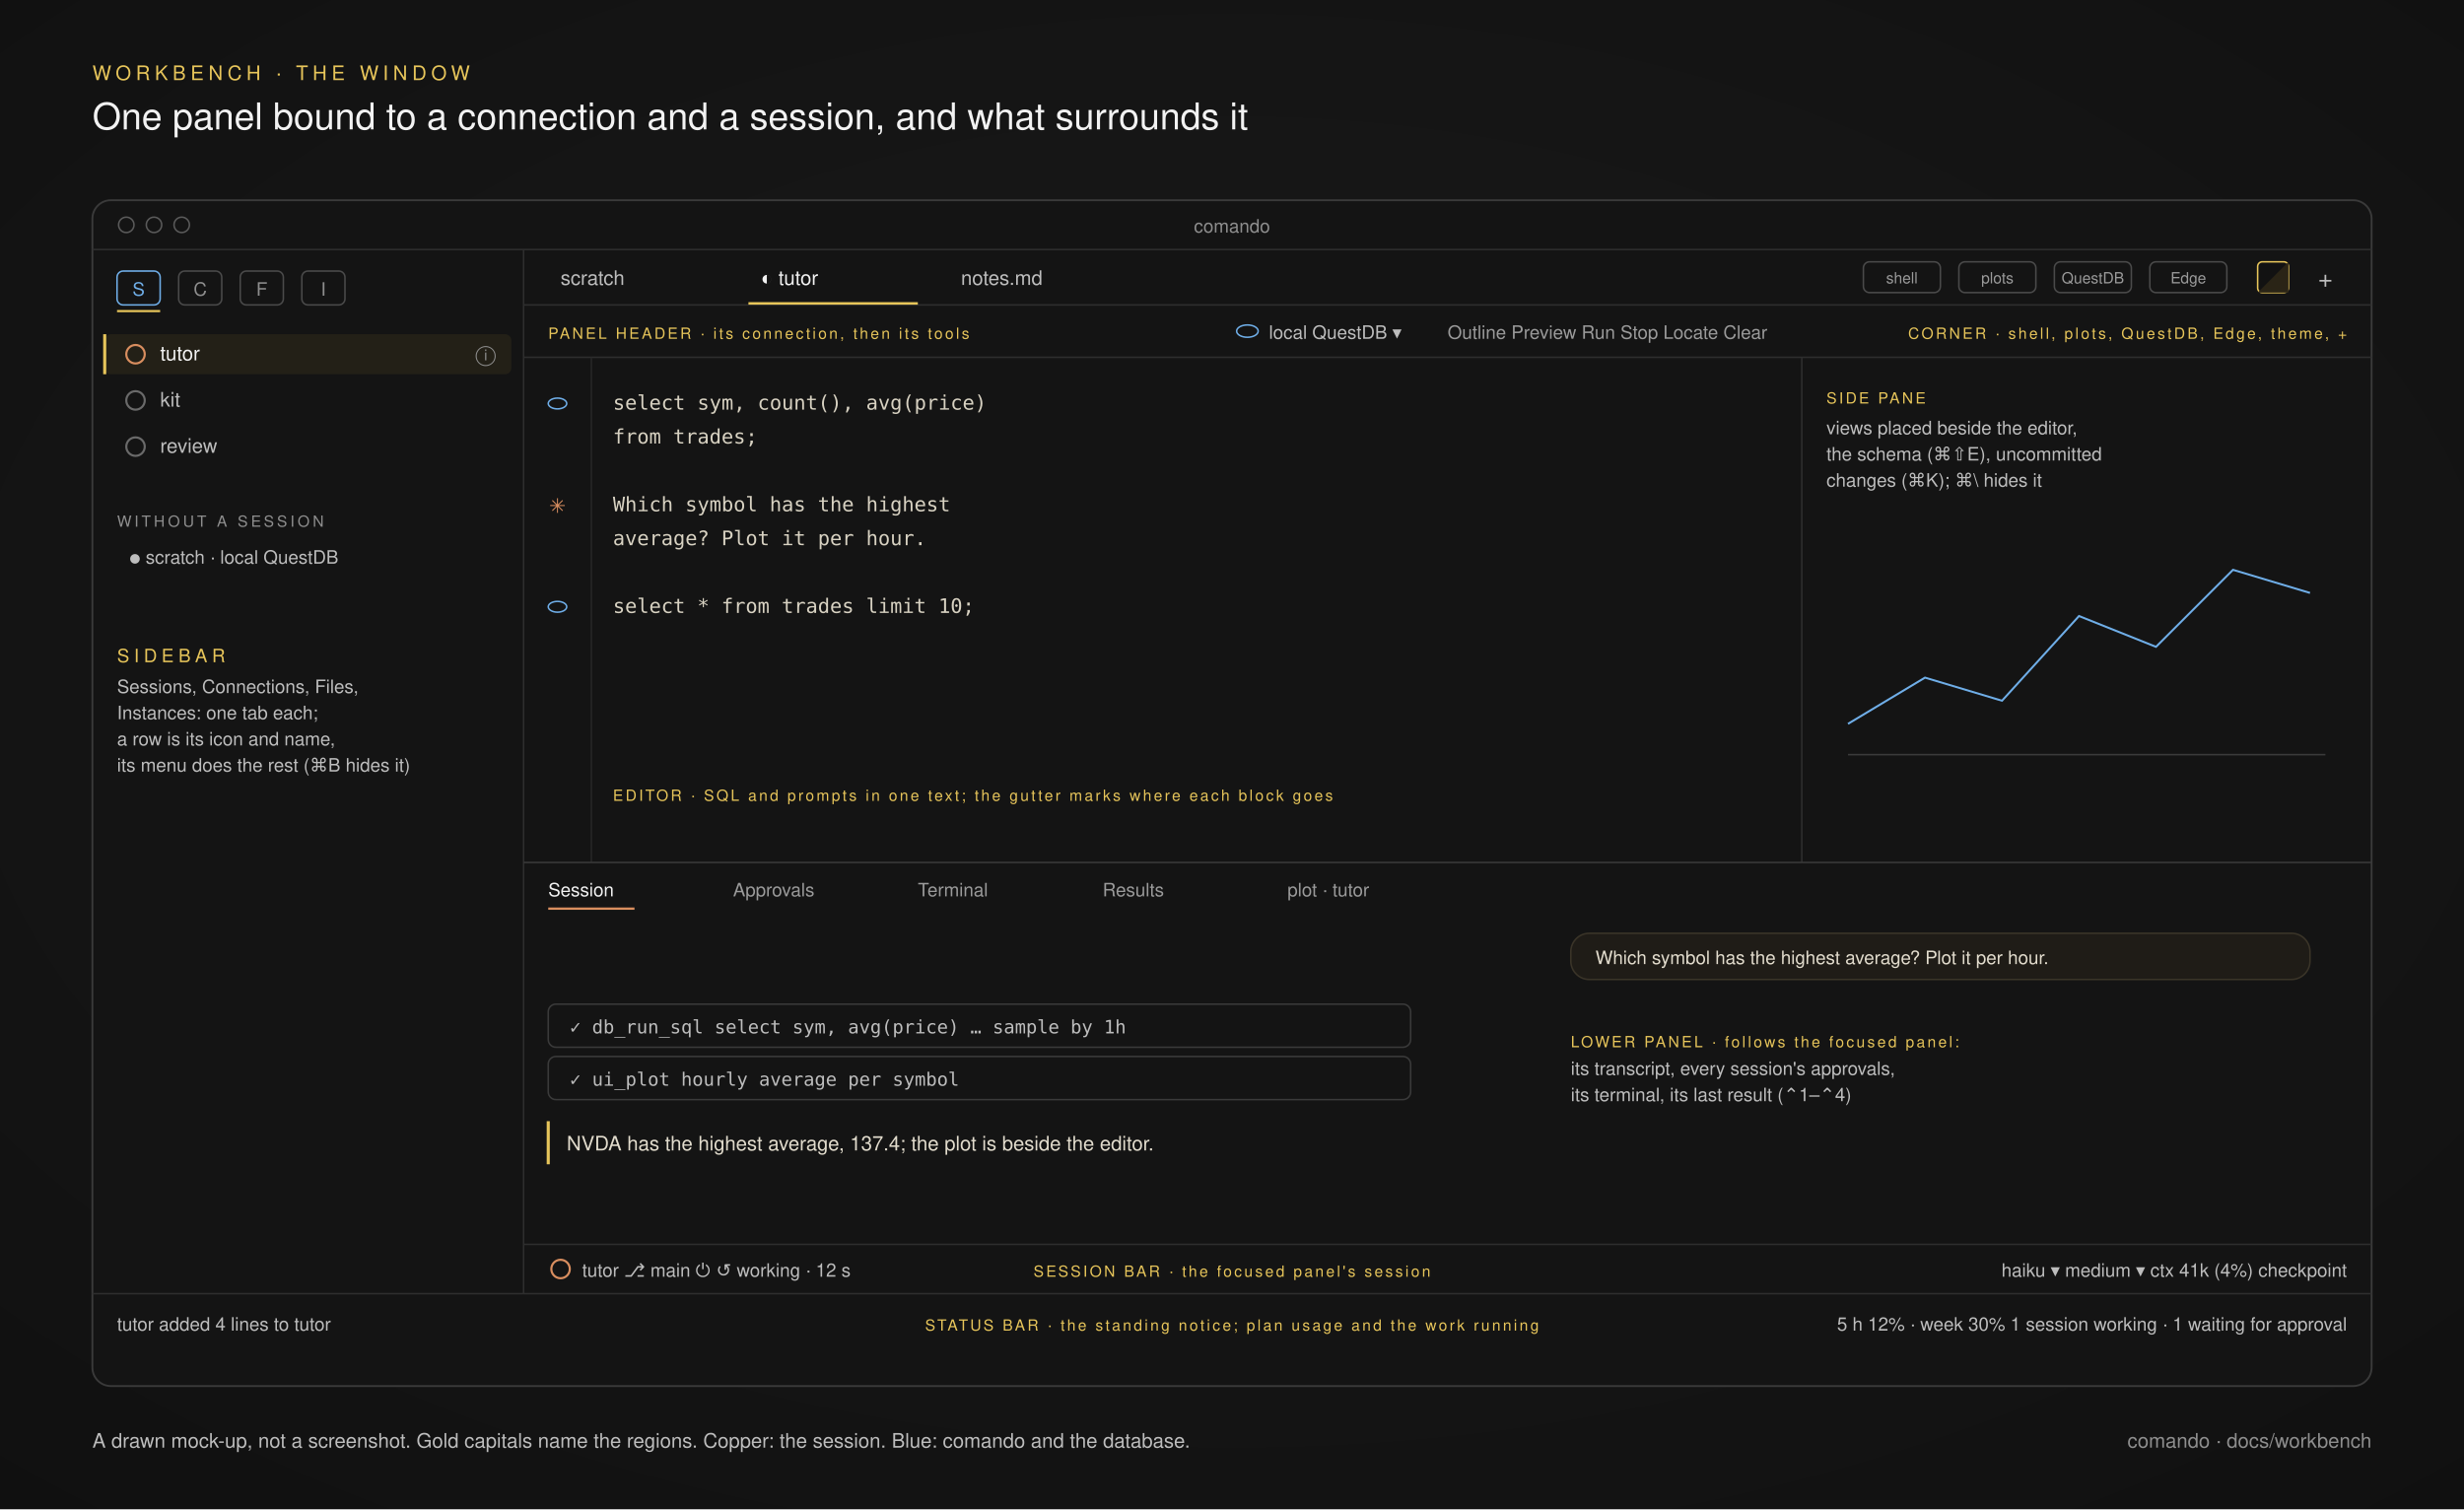
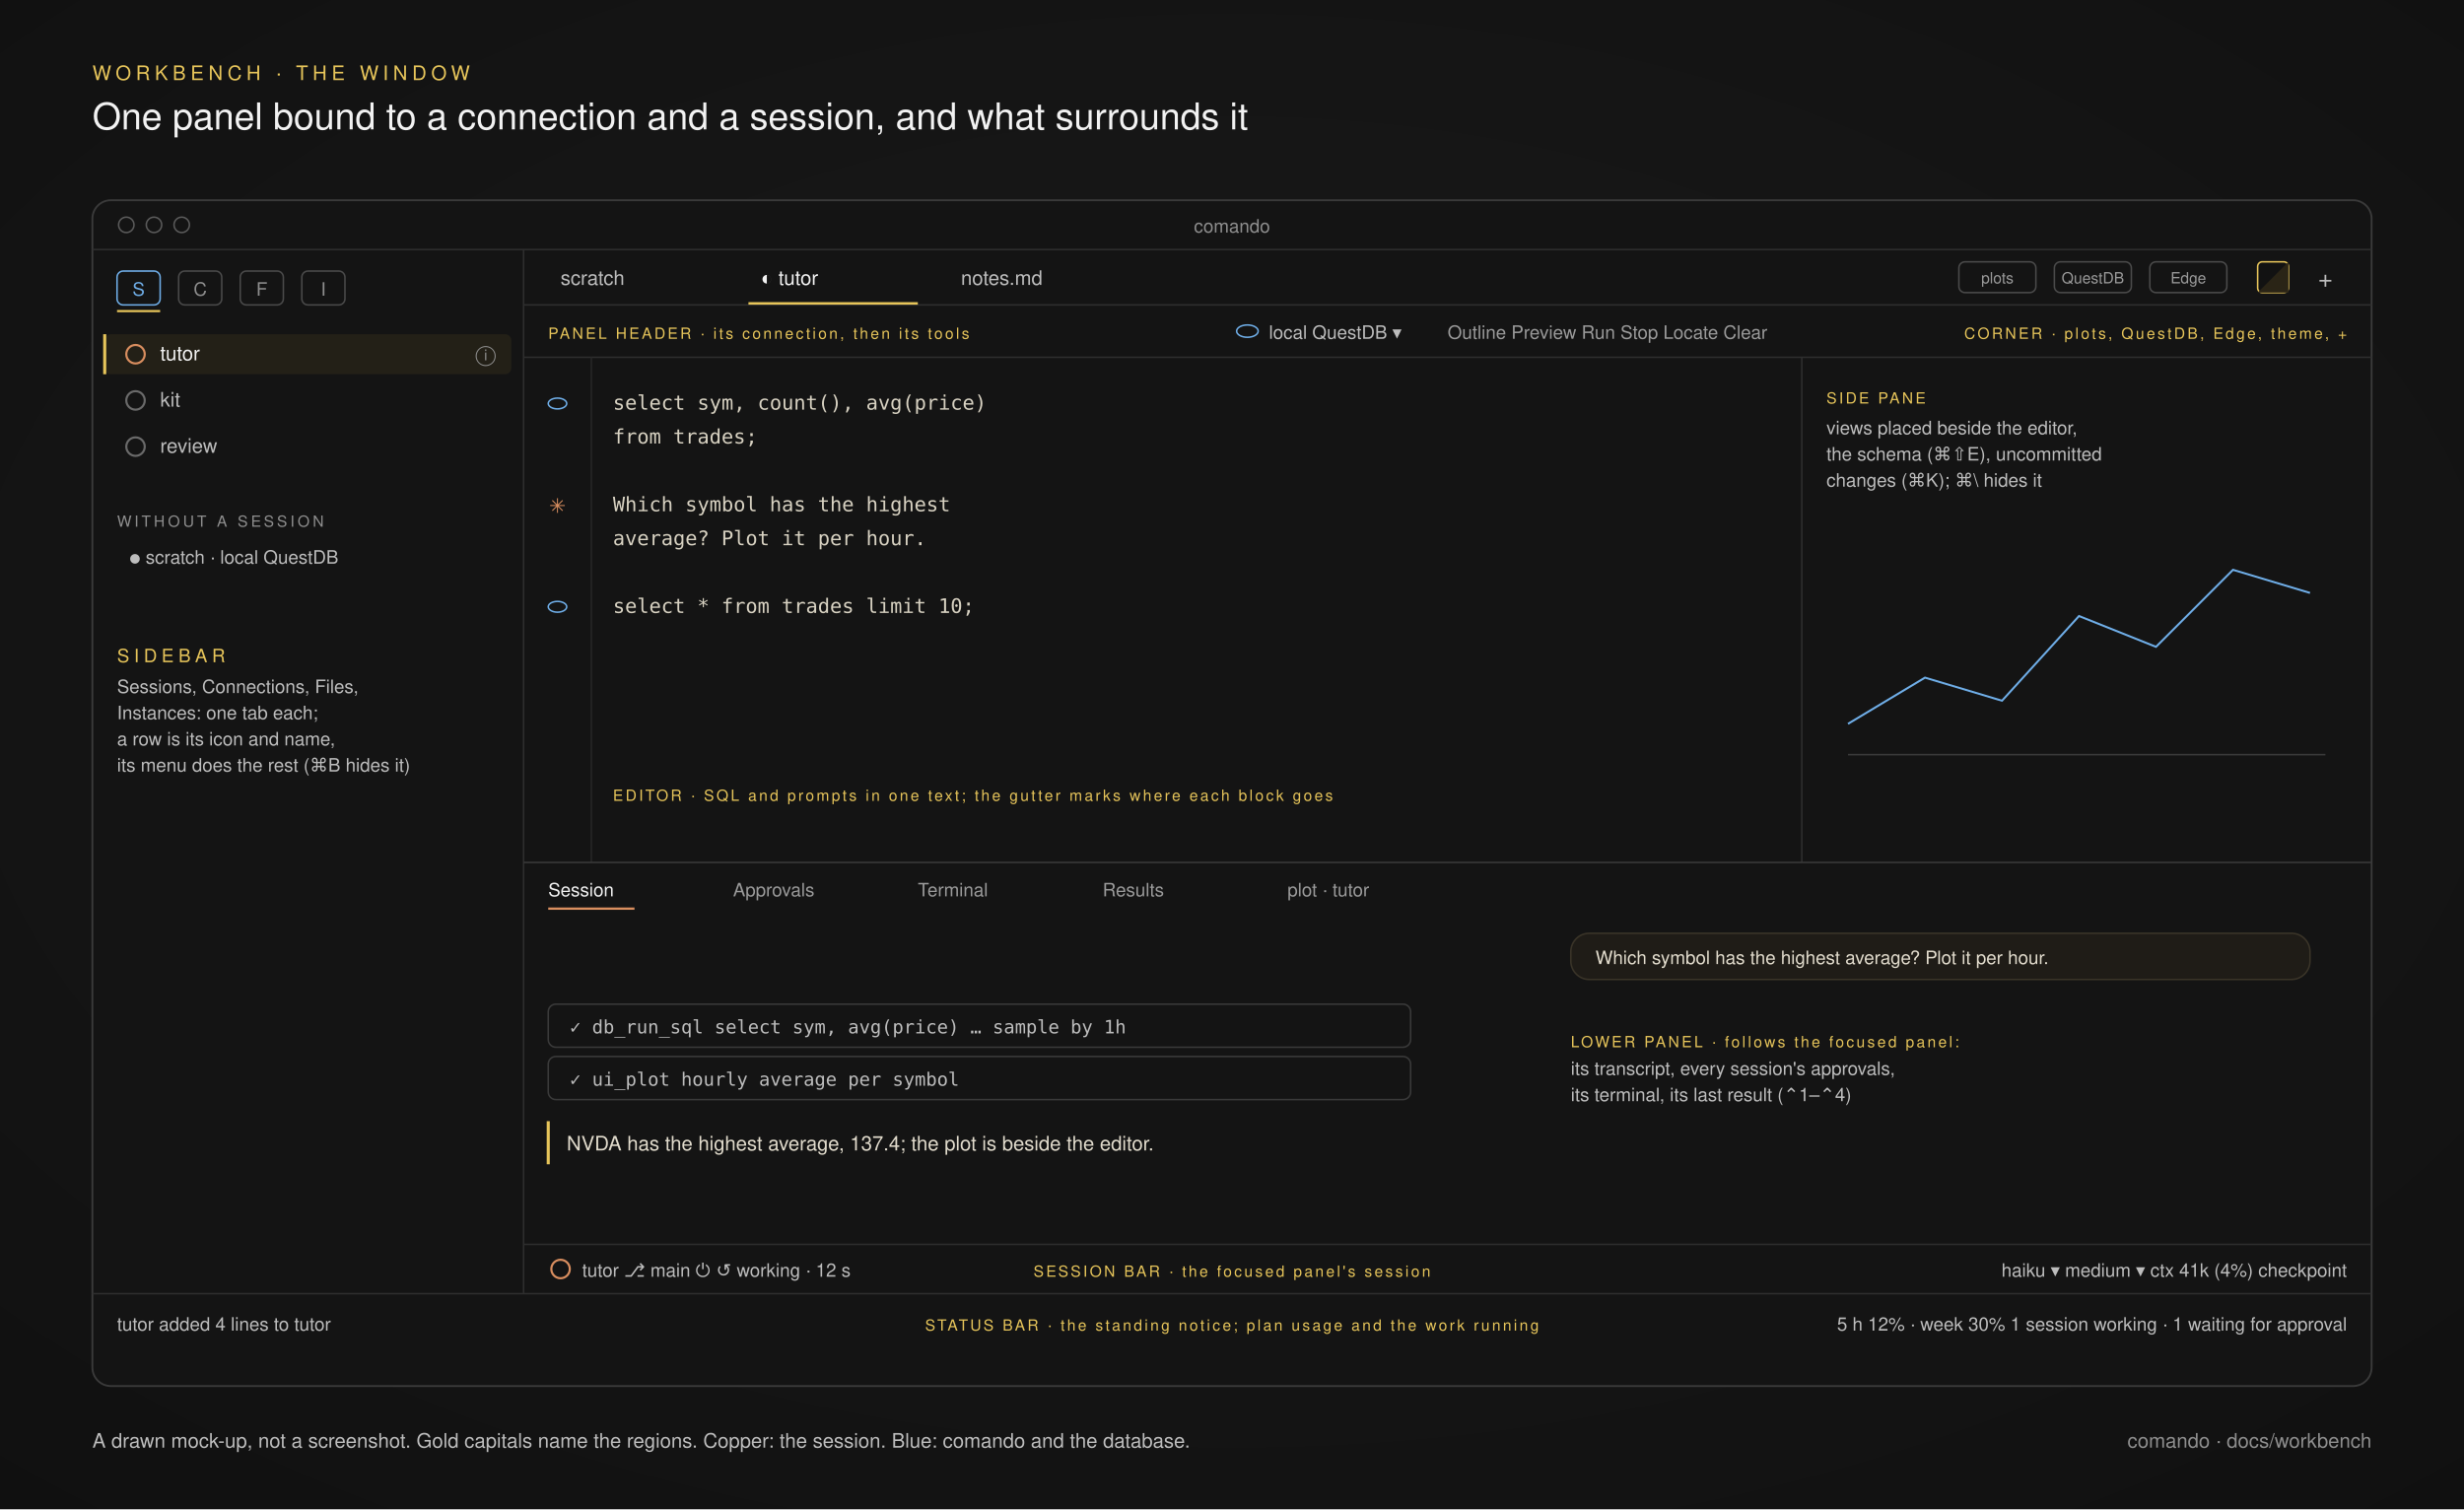
<svg xmlns="http://www.w3.org/2000/svg" width="1600" height="980" viewBox="0 0 1600 980" font-family="Helvetica Neue, Helvetica, Arial, sans-serif">
  <defs>
    <radialGradient id="bg" cx="50%" cy="45%" r="75%">
      <stop offset="0" stop-color="#1B1B1B" />
      <stop offset="1" stop-color="#101010" />
    </radialGradient>
    <marker id="a" viewBox="0 0 10 10" refX="9" refY="5" markerWidth="7" markerHeight="7" orient="auto">
      <path d="M0,1 L9,5 L0,9" fill="none" stroke="#9A9A9A" stroke-width="1.4" />
    </marker>
  </defs>
  <rect width="1600" height="980" fill="url(#bg)" />
  <text x="60" y="52" text-anchor="start" font-size="13" font-weight="500" fill="#E7C55A" letter-spacing="3">WORKBENCH · THE WINDOW</text>
  <text x="60" y="84" text-anchor="start" font-size="24" font-weight="300" fill="#F2F2F2">One panel bound to a connection and a session, and what surrounds it</text>
  <rect x="60" y="130" width="1480" height="770" rx="12" fill="#141414" stroke="#3A3A3A" stroke-width="1.2" />
  <circle cx="82" cy="146" r="5" fill="none" stroke="#5A5A5A" />
  <circle cx="100" cy="146" r="5" fill="none" stroke="#5A5A5A" />
  <circle cx="118" cy="146" r="5" fill="none" stroke="#5A5A5A" />
  <text x="800" y="151" text-anchor="middle" font-size="12" font-weight="300" fill="#8E8E8E">comando</text>
  <line x1="60" y1="162" x2="1540" y2="162" stroke="#2E2E2E" stroke-opacity="1.0" stroke-width="1.0" />
  <line x1="340" y1="162" x2="340" y2="840" stroke="#2E2E2E" stroke-opacity="1.0" stroke-width="1.0" />
  <rect x="76" y="176" width="28" height="22" rx="4" fill="none" stroke="#6FAEE8" />
  <text x="90" y="192" text-anchor="middle" font-size="12" font-weight="300" fill="#6FAEE8">S</text>
  <rect x="116" y="176" width="28" height="22" rx="4" fill="none" stroke="#4A4A4A" />
  <text x="130" y="192" text-anchor="middle" font-size="12" font-weight="300" fill="#8E8E8E">C</text>
  <rect x="156" y="176" width="28" height="22" rx="4" fill="none" stroke="#4A4A4A" />
  <text x="170" y="192" text-anchor="middle" font-size="12" font-weight="300" fill="#8E8E8E">F</text>
  <rect x="196" y="176" width="28" height="22" rx="4" fill="none" stroke="#4A4A4A" />
  <text x="210" y="192" text-anchor="middle" font-size="12" font-weight="300" fill="#8E8E8E">I</text>
  <line x1="76" y1="202" x2="104" y2="202" stroke="#E7C55A" stroke-opacity="1.0" stroke-width="1.4" />
  <rect x="68" y="217" width="264" height="26" rx="4" fill="#232017" stroke="none" />
  <line x1="68" y1="217" x2="68" y2="243" stroke="#E7C55A" stroke-opacity="1.0" stroke-width="2" />
  <circle cx="88" cy="230" r="6" fill="none" stroke="#D98E5F" stroke-width="1.4" />
  <text x="104" y="234" text-anchor="start" font-size="13" font-weight="300" fill="#F2F2F2">tutor</text>
  <circle cx="88" cy="260" r="6" fill="none" stroke="#6A6A6A" stroke-width="1.4" />
  <text x="104" y="264" text-anchor="start" font-size="13" font-weight="300" fill="#BDBDBD">kit</text>
  <circle cx="88" cy="290" r="6" fill="none" stroke="#6A6A6A" stroke-width="1.4" />
  <text x="104" y="294" text-anchor="start" font-size="13" font-weight="300" fill="#BDBDBD">review</text>
  <text x="322" y="234" text-anchor="end" font-size="13" font-weight="300" fill="#8E8E8E">ⓘ</text>
  <text x="76" y="342" text-anchor="start" font-size="10" font-weight="500" fill="#8E8E8E" letter-spacing="2">WITHOUT A SESSION</text>
  <text x="84" y="366" text-anchor="start" font-size="12" font-weight="300" fill="#BDBDBD">● scratch · local QuestDB</text>
  <text x="76" y="430" text-anchor="start" font-size="12" font-weight="500" fill="#E7C55A" letter-spacing="3">SIDEBAR</text>
  <text x="76" y="450" text-anchor="start" font-size="12" font-weight="300" fill="#BDBDBD">Sessions, Connections, Files,</text>
  <text x="76" y="467" text-anchor="start" font-size="12" font-weight="300" fill="#BDBDBD">Instances: one tab each;</text>
  <text x="76" y="484" text-anchor="start" font-size="12" font-weight="300" fill="#BDBDBD">a row is its icon and name,</text>
  <text x="76" y="501" text-anchor="start" font-size="12" font-weight="300" fill="#BDBDBD">its menu does the rest (⌘B hides it)</text>
  <line x1="340" y1="198" x2="1540" y2="198" stroke="#2E2E2E" stroke-opacity="1.0" stroke-width="1.0" />
  <text x="364" y="185" text-anchor="start" font-size="13" font-weight="300" fill="#BDBDBD">scratch</text>
  <line x1="486" y1="197" x2="596" y2="197" stroke="#E7C55A" stroke-opacity="1.0" stroke-width="1.6" />
  <text x="494" y="185" text-anchor="start" font-size="13" font-weight="300" fill="#F2F2F2">◐ tutor</text>
  <text x="624" y="185" text-anchor="start" font-size="13" font-weight="300" fill="#BDBDBD">notes.md</text>
-   <rect x="1210" y="170" width="50" height="20" rx="4" fill="none" stroke="#4A4A4A" />
-   <text x="1235" y="184" text-anchor="middle" font-size="10" font-weight="300" fill="#9A9A9A">shell</text>
  <rect x="1272" y="170" width="50" height="20" rx="4" fill="none" stroke="#4A4A4A" />
  <text x="1297" y="184" text-anchor="middle" font-size="10" font-weight="300" fill="#9A9A9A">plots</text>
  <rect x="1334" y="170" width="50" height="20" rx="4" fill="none" stroke="#4A4A4A" />
  <text x="1359" y="184" text-anchor="middle" font-size="10" font-weight="300" fill="#9A9A9A">QuestDB</text>
  <rect x="1396" y="170" width="50" height="20" rx="4" fill="none" stroke="#4A4A4A" />
  <text x="1421" y="184" text-anchor="middle" font-size="10" font-weight="300" fill="#9A9A9A">Edge</text>
  <rect x="1466" y="170" width="20" height="20" rx="3" fill="#121212" stroke="#E7C55A" />
  <path d="M1466,190 L1486,170 V190 Z" fill="#2A2416" />
  <text x="1510" y="186" text-anchor="middle" font-size="16" font-weight="300" fill="#BDBDBD">+</text>
-   <text x="1524" y="220" text-anchor="end" font-size="10" font-weight="500" fill="#E7C55A" letter-spacing="1.5">CORNER · shell, plots, QuestDB, Edge, theme, +</text>
+   <text x="1524" y="220" text-anchor="end" font-size="10" font-weight="500" fill="#E7C55A" letter-spacing="1.5">CORNER · plots, QuestDB, Edge, theme, +</text>
  <line x1="340" y1="232" x2="1540" y2="232" stroke="#2E2E2E" stroke-opacity="1.0" stroke-width="1.0" />
  <ellipse cx="810" cy="215" rx="7" ry="4" fill="none" stroke="#6FAEE8" />
  <text x="824" y="220" text-anchor="start" font-size="12" font-weight="300" fill="#BDBDBD">local QuestDB ▾</text>
  <text x="940" y="220" text-anchor="start" font-size="12" font-weight="300" fill="#9A9A9A">Outline  Preview  Run  Stop  Locate  Clear</text>
  <text x="356" y="220" text-anchor="start" font-size="10" font-weight="500" fill="#E7C55A" letter-spacing="1.5">PANEL HEADER · its connection, then its tools</text>
  <line x1="1170" y1="232" x2="1170" y2="560" stroke="#2E2E2E" stroke-opacity="1.0" stroke-width="1.0" />
  <line x1="384" y1="232" x2="384" y2="560" stroke="#262626" stroke-opacity="1.0" stroke-width="1.0" />
  <ellipse cx="362" cy="262" rx="6" ry="3.5" fill="none" stroke="#6FAEE8" />
  <text x="398" y="266" text-anchor="start" font-size="13" font-weight="300" fill="#D8D2C2" font-family="Menlo, monospace">select sym, count(), avg(price)</text>
  <text x="398" y="288" text-anchor="start" font-size="13" font-weight="300" fill="#D8D2C2" font-family="Menlo, monospace">  from trades;</text>
  <text x="398" y="310" text-anchor="start" font-size="13" font-weight="300" fill="#D8D2C2" font-family="Menlo, monospace" />
  <text x="362" y="333" text-anchor="middle" font-size="13" font-weight="300" fill="#D98E5F">✳</text>
  <text x="398" y="332" text-anchor="start" font-size="13" font-weight="300" fill="#D8D2C2" font-family="Menlo, monospace">Which symbol has the highest</text>
  <text x="398" y="354" text-anchor="start" font-size="13" font-weight="300" fill="#D8D2C2" font-family="Menlo, monospace">average? Plot it per hour.</text>
  <text x="398" y="376" text-anchor="start" font-size="13" font-weight="300" fill="#D8D2C2" font-family="Menlo, monospace" />
  <ellipse cx="362" cy="394" rx="6" ry="3.5" fill="none" stroke="#6FAEE8" />
  <text x="398" y="398" text-anchor="start" font-size="13" font-weight="300" fill="#D8D2C2" font-family="Menlo, monospace">select * from trades limit 10;</text>
  <text x="398" y="520" text-anchor="start" font-size="10" font-weight="500" fill="#E7C55A" letter-spacing="1.5">EDITOR · SQL and prompts in one text; the gutter marks where each block goes</text>
  <polyline points="1200,470 1250,440 1300,455 1350,400 1400,420 1450,370 1500,385" fill="none" stroke="#6FAEE8" stroke-width="1.3" />
  <line x1="1200" y1="490" x2="1510" y2="490" stroke="#3A3A3A" stroke-opacity="1.0" stroke-width="1.0" />
  <text x="1186" y="262" text-anchor="start" font-size="10" font-weight="500" fill="#E7C55A" letter-spacing="1.5">SIDE PANE</text>
  <text x="1186" y="282" text-anchor="start" font-size="12" font-weight="300" fill="#BDBDBD">views placed beside the editor,</text>
  <text x="1186" y="299" text-anchor="start" font-size="12" font-weight="300" fill="#BDBDBD">the schema (⌘⇧E), uncommitted</text>
  <text x="1186" y="316" text-anchor="start" font-size="12" font-weight="300" fill="#BDBDBD">changes (⌘K); ⌘\ hides it</text>
  <line x1="340" y1="560" x2="1540" y2="560" stroke="#3A3A3A" stroke-opacity="1.0" stroke-width="1.0" />
  <text x="356" y="582" text-anchor="start" font-size="12" font-weight="300" fill="#F2F2F2">Session</text>
  <text x="476" y="582" text-anchor="start" font-size="12" font-weight="300" fill="#9A9A9A">Approvals</text>
  <text x="596" y="582" text-anchor="start" font-size="12" font-weight="300" fill="#9A9A9A">Terminal</text>
  <text x="716" y="582" text-anchor="start" font-size="12" font-weight="300" fill="#9A9A9A">Results</text>
  <text x="836" y="582" text-anchor="start" font-size="12" font-weight="300" fill="#9A9A9A">plot · tutor</text>
  <line x1="356" y1="590" x2="412" y2="590" stroke="#D98E5F" stroke-opacity="1.0" stroke-width="1.5" />
  <rect x="1020" y="606" width="480" height="30" rx="12" fill="#1F1C17" stroke="#3A3428" />
  <text x="1036" y="626" text-anchor="start" font-size="12" font-weight="300" fill="#E2DCCD">Which symbol has the highest average? Plot it per hour.</text>
  <rect x="356" y="652" width="560" height="28" rx="5" fill="none" stroke="#3A3A3A" />
  <text x="370" y="671" text-anchor="start" font-size="12" font-weight="300" fill="#BDBDBD" font-family="Menlo, monospace">✓ db_run_sql  select sym, avg(price) … sample by 1h</text>
  <rect x="356" y="686" width="560" height="28" rx="5" fill="none" stroke="#3A3A3A" />
  <text x="370" y="705" text-anchor="start" font-size="12" font-weight="300" fill="#BDBDBD" font-family="Menlo, monospace">✓ ui_plot  hourly average per symbol</text>
  <line x1="356" y1="728" x2="356" y2="756" stroke="#E7C55A" stroke-opacity="1.0" stroke-width="2" />
  <text x="368" y="747" text-anchor="start" font-size="13" font-weight="300" fill="#E2DCCD">NVDA has the highest average, 137.4; the plot is beside the editor.</text>
  <text x="1020" y="680" text-anchor="start" font-size="10" font-weight="500" fill="#E7C55A" letter-spacing="1.5">LOWER PANEL · follows the focused panel:</text>
  <text x="1020" y="698" text-anchor="start" font-size="12" font-weight="300" fill="#BDBDBD">its transcript, every session's approvals,</text>
  <text x="1020" y="715" text-anchor="start" font-size="12" font-weight="300" fill="#BDBDBD">its terminal, its last result (⌃1–⌃4)</text>
  <line x1="340" y1="808" x2="1540" y2="808" stroke="#2E2E2E" stroke-opacity="1.0" stroke-width="1.0" />
  <circle cx="364" cy="824" r="6" fill="none" stroke="#D98E5F" stroke-width="1.4" />
  <text x="378" y="829" text-anchor="start" font-size="12" font-weight="300" fill="#BDBDBD">tutor  ⎇ main   ⏻   ↺   working · 12 s</text>
  <text x="1524" y="829" text-anchor="end" font-size="12" font-weight="300" fill="#BDBDBD">haiku ▾   medium ▾   ctx 41k (4%)   checkpoint</text>
  <text x="800" y="829" text-anchor="middle" font-size="10" font-weight="500" fill="#E7C55A" letter-spacing="1.5">SESSION BAR · the focused panel's session</text>
  <line x1="60" y1="840" x2="1540" y2="840" stroke="#2E2E2E" stroke-opacity="1.0" stroke-width="1.0" />
  <text x="76" y="864" text-anchor="start" font-size="12" font-weight="300" fill="#BDBDBD">tutor added 4 lines to tutor</text>
  <text x="1524" y="864" text-anchor="end" font-size="12" font-weight="300" fill="#BDBDBD">5 h 12% · week 30%   1 session working · 1 waiting for approval</text>
  <text x="800" y="864" text-anchor="middle" font-size="10" font-weight="500" fill="#E7C55A" letter-spacing="1.5">STATUS BAR · the standing notice; plan usage and the work running</text>
  <text x="60" y="940" text-anchor="start" font-size="13" font-weight="300" fill="#BDBDBD">A drawn mock-up, not a screenshot. Gold capitals name the regions. Copper: the session. Blue: comando and the database.</text>
  <text x="1540" y="940" text-anchor="end" font-size="13" font-weight="300" fill="#8E8E8E">comando · docs/workbench</text>
</svg>
